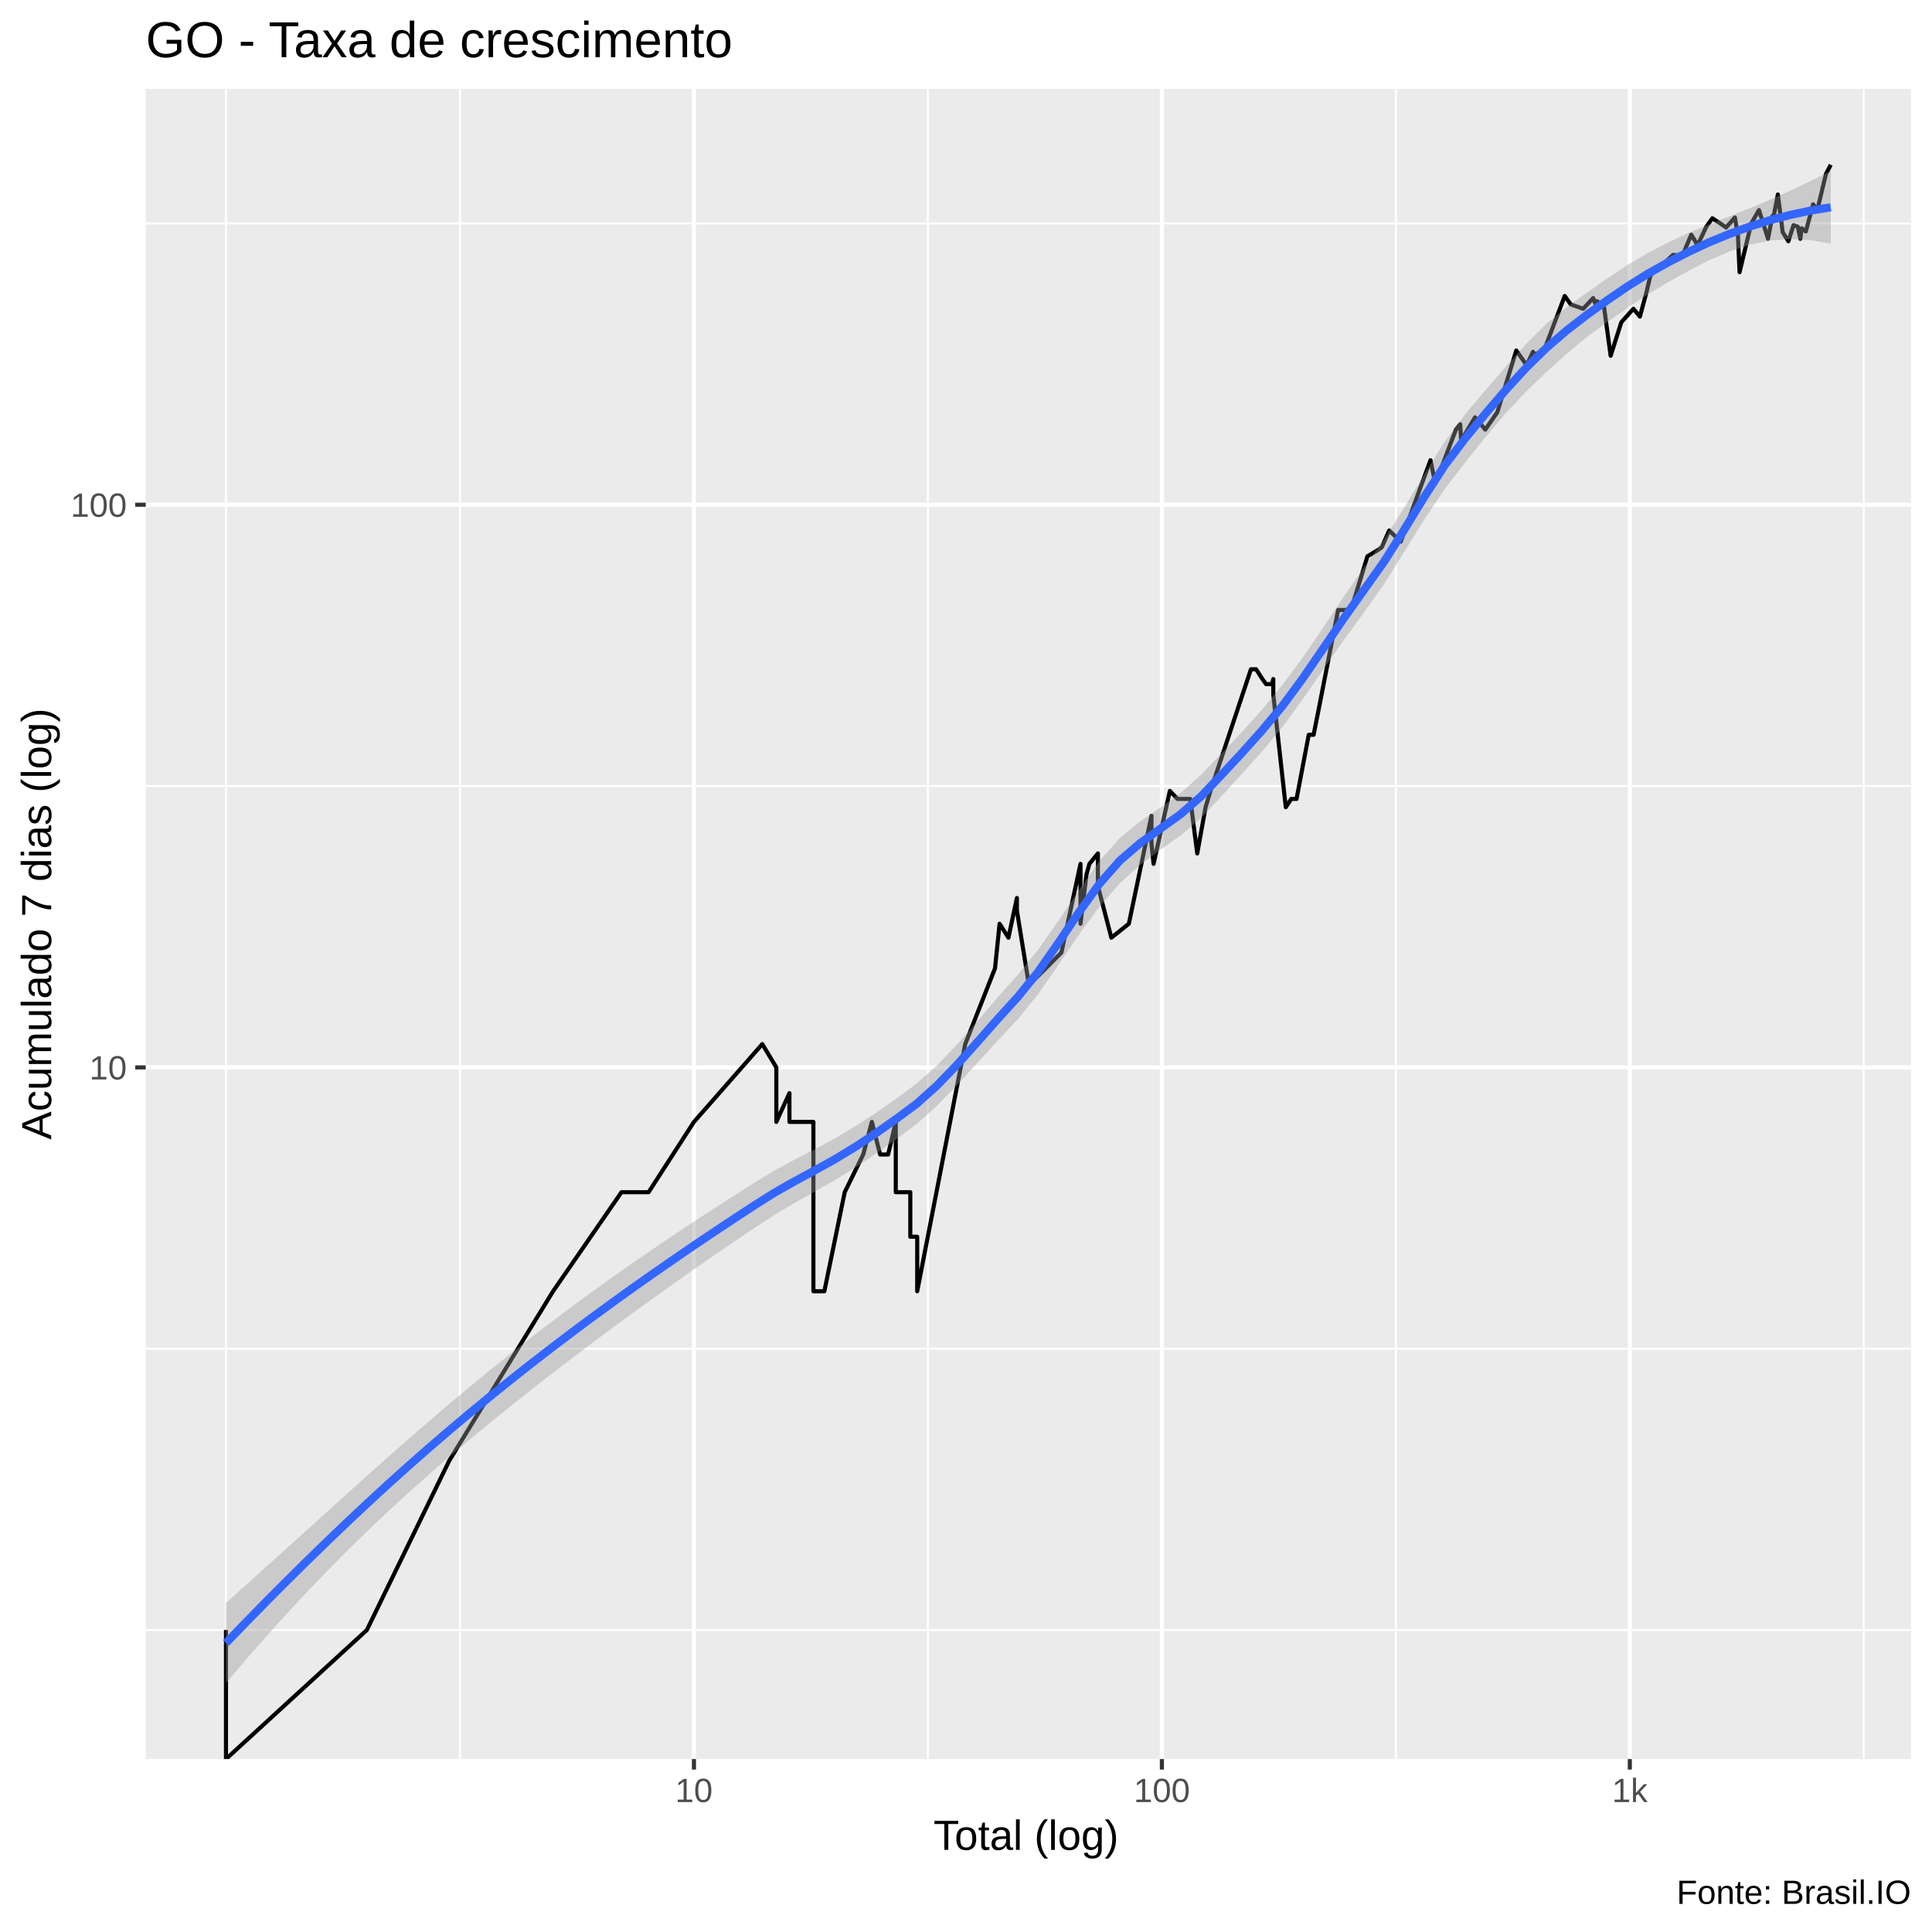
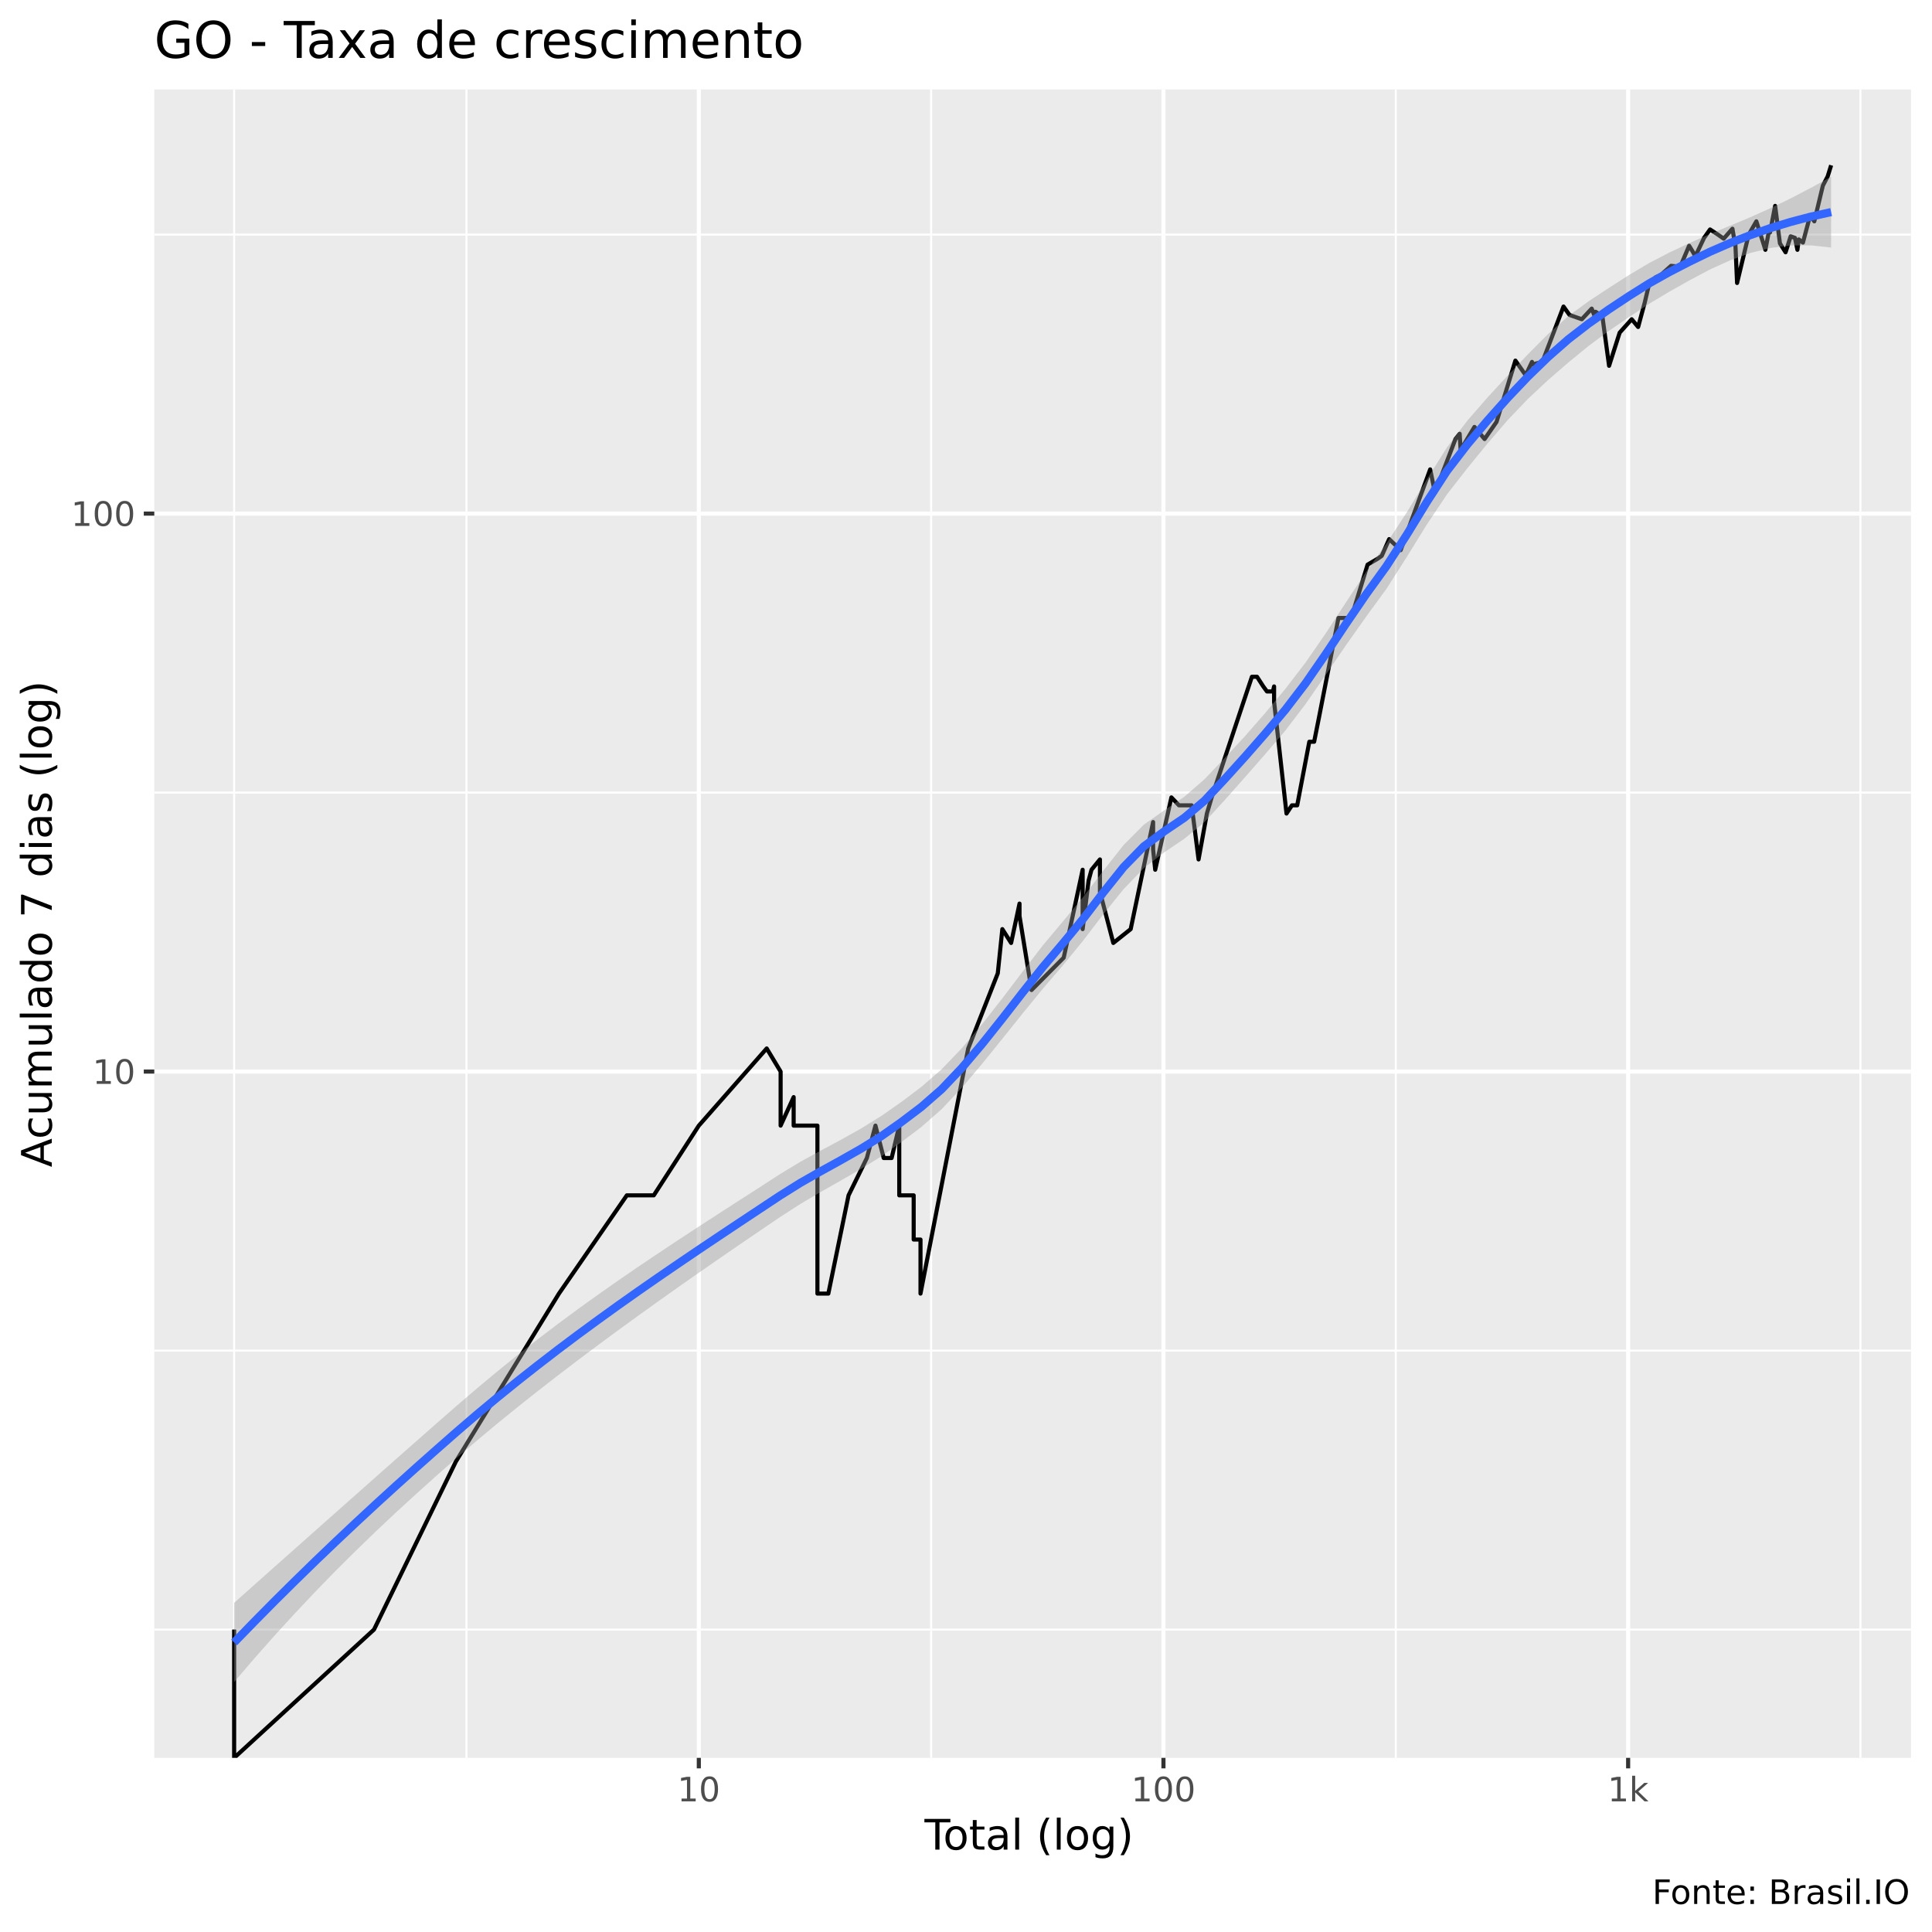
<svg xmlns="http://www.w3.org/2000/svg" viewBox="0 0 504.00 504.00">
  <defs>
    <style type="text/css">
    line, polyline, polygon, path, rect, circle {
      fill: none;
      stroke: #000000;
      stroke-linecap: round;
      stroke-linejoin: round;
      stroke-miterlimit: 10.00;
    }
  </style>
  </defs>
  <rect width="100%" height="100%" style="stroke: none; fill: #FFFFFF;" />
-   <rect x="-0" y="0.00" width="504.00" height="504.00" style="stroke-width: 1.07; stroke: #FFFFFF; fill: #FFFFFF;" />
+   <rect x="0" y="0.00" width="504.00" height="504.00" style="stroke-width: 1.07; stroke: #FFFFFF; fill: #FFFFFF;" />
  <defs>
-     <clipPath id="cpMzguMDJ8NDk4LjUyfDQ1OC44OHwyMy4xOQ==">
-       <rect x="38.02" y="23.19" width="460.50" height="435.69" />
+     <clipPath id="cpNDAuMjV8NDk4LjUyfDQ1OC41N3wyMy4zMw==">
+       <rect x="40.25" y="23.33" width="458.27" height="435.24" />
    </clipPath>
  </defs>
-   <rect x="38.02" y="23.19" width="460.50" height="435.69" style="stroke-width: 1.07; stroke: none; fill: #EBEBEB;" clip-path="url(#cpMzguMDJ8NDk4LjUyfDQ1OC44OHwyMy4xOQ==)" />
-   <polyline points="38.02,425.22 498.52,425.22 " style="stroke-width: 0.53; stroke: #FFFFFF; stroke-linecap: butt;" clip-path="url(#cpMzguMDJ8NDk4LjUyfDQ1OC44OHwyMy4xOQ==)" />
-   <polyline points="38.02,351.83 498.52,351.83 " style="stroke-width: 0.53; stroke: #FFFFFF; stroke-linecap: butt;" clip-path="url(#cpMzguMDJ8NDk4LjUyfDQ1OC44OHwyMy4xOQ==)" />
-   <polyline points="38.02,205.06 498.52,205.06 " style="stroke-width: 0.53; stroke: #FFFFFF; stroke-linecap: butt;" clip-path="url(#cpMzguMDJ8NDk4LjUyfDQ1OC44OHwyMy4xOQ==)" />
-   <polyline points="38.02,58.29 498.52,58.29 " style="stroke-width: 0.53; stroke: #FFFFFF; stroke-linecap: butt;" clip-path="url(#cpMzguMDJ8NDk4LjUyfDQ1OC44OHwyMy4xOQ==)" />
-   <polyline points="58.95,458.88 58.95,23.19 " style="stroke-width: 0.53; stroke: #FFFFFF; stroke-linecap: butt;" clip-path="url(#cpMzguMDJ8NDk4LjUyfDQ1OC44OHwyMy4xOQ==)" />
-   <polyline points="119.99,458.88 119.99,23.19 " style="stroke-width: 0.53; stroke: #FFFFFF; stroke-linecap: butt;" clip-path="url(#cpMzguMDJ8NDk4LjUyfDQ1OC44OHwyMy4xOQ==)" />
-   <polyline points="242.06,458.88 242.06,23.19 " style="stroke-width: 0.53; stroke: #FFFFFF; stroke-linecap: butt;" clip-path="url(#cpMzguMDJ8NDk4LjUyfDQ1OC44OHwyMy4xOQ==)" />
-   <polyline points="364.13,458.88 364.13,23.19 " style="stroke-width: 0.53; stroke: #FFFFFF; stroke-linecap: butt;" clip-path="url(#cpMzguMDJ8NDk4LjUyfDQ1OC44OHwyMy4xOQ==)" />
-   <polyline points="486.20,458.88 486.20,23.19 " style="stroke-width: 0.53; stroke: #FFFFFF; stroke-linecap: butt;" clip-path="url(#cpMzguMDJ8NDk4LjUyfDQ1OC44OHwyMy4xOQ==)" />
-   <polyline points="38.02,278.45 498.52,278.45 " style="stroke-width: 1.07; stroke: #FFFFFF; stroke-linecap: butt;" clip-path="url(#cpMzguMDJ8NDk4LjUyfDQ1OC44OHwyMy4xOQ==)" />
-   <polyline points="38.02,131.67 498.52,131.67 " style="stroke-width: 1.07; stroke: #FFFFFF; stroke-linecap: butt;" clip-path="url(#cpMzguMDJ8NDk4LjUyfDQ1OC44OHwyMy4xOQ==)" />
-   <polyline points="181.03,458.88 181.03,23.19 " style="stroke-width: 1.07; stroke: #FFFFFF; stroke-linecap: butt;" clip-path="url(#cpMzguMDJ8NDk4LjUyfDQ1OC44OHwyMy4xOQ==)" />
-   <polyline points="303.10,458.88 303.10,23.19 " style="stroke-width: 1.07; stroke: #FFFFFF; stroke-linecap: butt;" clip-path="url(#cpMzguMDJ8NDk4LjUyfDQ1OC44OHwyMy4xOQ==)" />
-   <polyline points="425.17,458.88 425.17,23.19 " style="stroke-width: 1.07; stroke: #FFFFFF; stroke-linecap: butt;" clip-path="url(#cpMzguMDJ8NDk4LjUyfDQ1OC44OHwyMy4xOQ==)" />
-   <polyline points="58.95,425.22 58.95,425.22 58.95,425.22 58.95,425.22 58.95,425.22 58.95,425.22 58.95,425.22 58.95,458.88 95.70,425.22 95.70,425.22 117.20,381.04 144.28,336.85 144.28,336.85 162.12,311.01 162.12,311.01 169.20,311.01 181.03,292.67 198.86,272.37 202.52,278.45 202.52,278.45 202.52,292.67 205.94,285.16 205.94,292.67 212.19,292.67 212.19,336.85 215.05,336.85 215.05,336.85 220.36,311.01 225.18,301.18 227.44,292.67 229.60,301.18 229.60,301.18 231.68,301.18 233.68,292.67 233.68,311.01 237.47,311.01 237.47,322.63 239.27,322.63 239.27,322.63 239.27,336.85 251.80,272.37 259.57,252.60 260.76,240.98 263.07,244.62 263.07,244.62 265.28,234.26 265.28,237.53 268.43,257.00 276.89,248.49 281.87,225.35 281.87,240.98 283.42,228.19 284.19,225.35 286.41,222.64 286.41,231.15 289.92,244.62 294.48,240.98 300.38,212.82 300.38,217.54 300.38,220.04 300.93,225.35 305.18,206.33 307.18,208.42 310.51,208.42 312.32,222.64 314.50,210.58 314.50,210.58 315.77,206.33 326.33,174.59 327.68,174.59 329.32,177.14 330.28,178.46 331.85,178.46 332.16,177.14 332.16,181.17 335.42,210.58 336.84,208.42 338.23,208.42 341.41,191.69 342.68,191.69 343.92,185.47 349.07,159.13 351.46,159.13 352.72,158.16 356.73,145.11 359.36,143.55 360.45,142.79 362.39,138.39 365.42,141.29 370.26,127.96 373.17,120.05 374.43,126.18 379.80,112.07 380.92,110.68 381.16,114.95 384.80,108.87 387.46,112.07 390.60,107.55 395.55,91.43 398.26,95.28 399.91,91.77 399.91,92.46 402.66,91.77 408.19,77.21 409.77,79.42 413.01,80.55 415.61,77.76 416.36,79.70 416.61,78.58 418.39,79.70 420.17,92.81 422.95,84.08 426.11,80.55 427.80,82.59 429.54,76.14 430.51,72.00 432.35,69.55 433.85,68.84 436.44,66.50 438.87,66.73 441.20,61.22 442.24,62.93 442.82,64.03 445.12,59.15 446.70,56.94 448.54,58.13 450.28,59.35 452.58,56.74 453.02,59.35 453.33,60.38 453.80,71.01 456.83,58.33 458.86,54.80 459.86,57.93 461.22,62.29 462.36,56.35 462.44,57.73 463.79,50.74 465.05,60.59 466.53,62.93 467.88,58.74 469.00,59.15 469.65,62.29 470.01,59.56 471.09,60.38 472.98,53.29 474.08,54.80 476.33,45.41 477.59,42.99 " style="stroke-width: 1.07; stroke-linecap: butt;" clip-path="url(#cpMzguMDJ8NDk4LjUyfDQ1OC44OHwyMy4xOQ==)" />
-   <polygon points="58.95,418.14 64.25,413.39 69.55,408.62 74.85,403.84 80.15,399.06 85.45,394.27 90.75,389.49 96.05,384.72 101.35,379.99 106.65,375.32 111.95,370.73 117.24,366.20 122.54,361.77 127.84,357.42 133.14,353.16 138.44,349.00 143.74,344.93 149.04,340.95 154.34,337.07 159.64,333.26 164.94,329.54 170.24,325.90 175.54,322.32 180.83,318.81 186.13,315.36 191.43,311.95 196.73,308.59 202.03,305.35 207.33,302.49 212.63,299.77 217.93,296.91 223.23,293.71 228.53,290.28 233.83,286.59 239.13,282.64 244.43,277.92 249.72,272.41 255.02,266.34 260.32,260.10 265.62,254.14 270.92,247.61 276.22,240.03 281.52,232.08 286.82,224.61 292.12,218.61 297.42,214.29 302.72,210.67 308.02,206.83 313.31,202.11 318.61,196.59 323.91,191.03 329.21,185.10 334.51,178.71 339.81,171.58 345.11,163.82 350.41,155.83 355.71,148.19 361.01,140.77 366.31,132.43 371.61,123.64 376.90,115.18 382.20,108.08 387.50,101.79 392.80,95.67 398.10,89.74 403.40,84.45 408.70,80.13 414.00,76.32 419.30,72.64 424.60,69.12 429.90,65.99 435.20,63.24 440.49,60.78 445.79,58.54 451.09,56.45 456.39,54.35 461.69,52.14 466.99,49.77 472.29,47.23 477.59,44.59 477.59,63.56 472.29,62.64 466.99,62.37 461.69,62.77 456.39,63.88 451.09,65.65 445.79,67.92 440.49,70.64 435.20,73.60 429.90,76.79 424.60,80.28 419.30,84.01 414.00,87.90 408.70,92.27 403.40,97.08 398.10,102.17 392.80,107.79 387.50,114.07 382.20,120.69 376.90,127.57 371.61,135.45 366.31,143.97 361.01,152.43 355.71,159.91 350.41,167.18 345.11,174.78 339.81,182.46 334.51,189.72 329.21,196.07 323.91,201.95 318.61,207.76 313.31,213.41 308.02,217.91 302.72,221.68 297.42,225.63 292.12,230.42 286.82,236.49 281.52,243.73 276.22,251.54 270.92,259.19 265.62,265.77 260.32,271.44 255.02,277.23 249.72,282.99 244.43,288.45 239.13,293.22 233.83,297.16 228.53,300.92 223.23,304.52 217.93,307.78 212.63,310.79 207.33,313.78 202.03,316.94 196.73,320.39 191.43,323.97 186.13,327.59 180.83,331.27 175.54,335.01 170.24,338.79 164.94,342.63 159.64,346.51 154.34,350.46 149.04,354.46 143.74,358.53 138.44,362.66 133.14,366.87 127.84,371.16 122.54,375.53 117.24,380.01 111.95,384.60 106.65,389.32 101.35,394.18 96.05,399.19 90.75,404.37 85.45,409.72 80.15,415.24 74.85,420.93 69.55,426.80 64.25,432.85 58.95,439.07 " style="stroke-width: 0.00; stroke: none; fill: #999999; fill-opacity: 0.40;" clip-path="url(#cpMzguMDJ8NDk4LjUyfDQ1OC44OHwyMy4xOQ==)" />
-   <polyline points="58.95,418.14 64.25,413.39 69.55,408.62 74.85,403.84 80.15,399.06 85.45,394.27 90.75,389.49 96.05,384.72 101.35,379.99 106.65,375.32 111.95,370.73 117.24,366.20 122.54,361.77 127.84,357.42 133.14,353.16 138.44,349.00 143.74,344.93 149.04,340.95 154.34,337.07 159.64,333.26 164.94,329.54 170.24,325.90 175.54,322.32 180.83,318.81 186.13,315.36 191.43,311.95 196.73,308.59 202.03,305.35 207.33,302.49 212.63,299.77 217.93,296.91 223.23,293.71 228.53,290.28 233.83,286.59 239.13,282.64 244.43,277.92 249.72,272.41 255.02,266.34 260.32,260.10 265.62,254.14 270.92,247.61 276.22,240.03 281.52,232.08 286.82,224.61 292.12,218.61 297.42,214.29 302.72,210.67 308.02,206.83 313.31,202.11 318.61,196.59 323.91,191.03 329.21,185.10 334.51,178.71 339.81,171.58 345.11,163.82 350.41,155.83 355.71,148.19 361.01,140.77 366.31,132.43 371.61,123.64 376.90,115.18 382.20,108.08 387.50,101.79 392.80,95.67 398.10,89.74 403.40,84.45 408.70,80.13 414.00,76.32 419.30,72.64 424.60,69.12 429.90,65.99 435.20,63.24 440.49,60.78 445.79,58.54 451.09,56.45 456.39,54.35 461.69,52.14 466.99,49.77 472.29,47.23 477.59,44.59 " style="stroke-width: 2.13; stroke: none;" clip-path="url(#cpMzguMDJ8NDk4LjUyfDQ1OC44OHwyMy4xOQ==)" />
-   <polyline points="477.59,63.56 472.29,62.64 466.99,62.37 461.69,62.77 456.39,63.88 451.09,65.65 445.79,67.92 440.49,70.64 435.20,73.60 429.90,76.79 424.60,80.28 419.30,84.01 414.00,87.90 408.70,92.27 403.40,97.08 398.10,102.17 392.80,107.79 387.50,114.07 382.20,120.69 376.90,127.57 371.61,135.45 366.31,143.97 361.01,152.43 355.71,159.91 350.41,167.18 345.11,174.78 339.81,182.46 334.51,189.72 329.21,196.07 323.91,201.95 318.61,207.76 313.31,213.41 308.02,217.91 302.72,221.68 297.42,225.63 292.12,230.42 286.82,236.49 281.52,243.73 276.22,251.54 270.92,259.19 265.62,265.77 260.32,271.44 255.02,277.23 249.72,282.99 244.43,288.45 239.13,293.22 233.83,297.16 228.53,300.92 223.23,304.52 217.93,307.78 212.63,310.79 207.33,313.78 202.03,316.94 196.73,320.39 191.43,323.97 186.13,327.59 180.83,331.27 175.54,335.01 170.24,338.79 164.94,342.63 159.64,346.51 154.34,350.46 149.04,354.46 143.74,358.53 138.44,362.66 133.14,366.87 127.84,371.16 122.54,375.53 117.24,380.01 111.95,384.60 106.65,389.32 101.35,394.18 96.05,399.19 90.75,404.37 85.45,409.72 80.15,415.24 74.85,420.93 69.55,426.80 64.25,432.85 58.95,439.07 " style="stroke-width: 2.13; stroke: none;" clip-path="url(#cpMzguMDJ8NDk4LjUyfDQ1OC44OHwyMy4xOQ==)" />
-   <polyline points="58.95,428.61 64.25,423.12 69.55,417.71 74.85,412.39 80.15,407.15 85.45,402.00 90.75,396.93 96.05,391.96 101.35,387.08 106.65,382.32 111.95,377.66 117.24,373.11 122.54,368.65 127.84,364.29 133.14,360.02 138.44,355.83 143.74,351.73 149.04,347.71 154.34,343.76 159.64,339.89 164.94,336.08 170.24,332.34 175.54,328.67 180.83,325.04 186.13,321.48 191.43,317.96 196.73,314.49 202.03,311.14 207.33,308.14 212.63,305.28 217.93,302.34 223.23,299.11 228.53,295.60 233.83,291.87 239.13,287.93 244.43,283.19 249.72,277.70 255.02,271.79 260.32,265.77 265.62,259.95 270.92,253.40 276.22,245.79 281.52,237.90 286.82,230.55 292.12,224.52 297.42,219.96 302.72,216.17 308.02,212.37 313.31,207.76 318.61,202.18 323.91,196.49 329.21,190.58 334.51,184.21 339.81,177.02 345.11,169.30 350.41,161.50 355.71,154.05 361.01,146.60 366.31,138.20 371.61,129.54 376.90,121.37 382.20,114.38 387.50,107.93 392.80,101.73 398.10,95.95 403.40,90.76 408.70,86.20 414.00,82.11 419.30,78.32 424.60,74.70 429.90,71.39 435.20,68.42 440.49,65.71 445.79,63.23 451.09,61.05 456.39,59.12 461.69,57.45 466.99,56.07 472.29,54.94 477.59,54.07 " style="stroke-width: 2.13; stroke: #3366FF; stroke-linecap: butt;" clip-path="url(#cpMzguMDJ8NDk4LjUyfDQ1OC44OHwyMy4xOQ==)" />
+   <rect x="40.25" y="23.33" width="458.27" height="435.24" style="stroke-width: 1.07; stroke: none; fill: #EBEBEB;" clip-path="url(#cpNDAuMjV8NDk4LjUyfDQ1OC41N3wyMy4zMw==)" />
+   <polyline points="40.25,425.10 498.52,425.10 " style="stroke-width: 0.53; stroke: #FFFFFF; stroke-linecap: butt;" clip-path="url(#cpNDAuMjV8NDk4LjUyfDQ1OC41N3wyMy4zMw==)" />
+   <polyline points="40.25,352.32 498.52,352.32 " style="stroke-width: 0.53; stroke: #FFFFFF; stroke-linecap: butt;" clip-path="url(#cpNDAuMjV8NDk4LjUyfDQ1OC41N3wyMy4zMw==)" />
+   <polyline points="40.25,206.76 498.52,206.76 " style="stroke-width: 0.53; stroke: #FFFFFF; stroke-linecap: butt;" clip-path="url(#cpNDAuMjV8NDk4LjUyfDQ1OC41N3wyMy4zMw==)" />
+   <polyline points="40.25,61.20 498.52,61.20 " style="stroke-width: 0.53; stroke: #FFFFFF; stroke-linecap: butt;" clip-path="url(#cpNDAuMjV8NDk4LjUyfDQ1OC41N3wyMy4zMw==)" />
+   <polyline points="61.08,458.57 61.08,23.33 " style="stroke-width: 0.53; stroke: #FFFFFF; stroke-linecap: butt;" clip-path="url(#cpNDAuMjV8NDk4LjUyfDQ1OC41N3wyMy4zMw==)" />
+   <polyline points="121.69,458.57 121.69,23.33 " style="stroke-width: 0.53; stroke: #FFFFFF; stroke-linecap: butt;" clip-path="url(#cpNDAuMjV8NDk4LjUyfDQ1OC41N3wyMy4zMw==)" />
+   <polyline points="242.90,458.57 242.90,23.33 " style="stroke-width: 0.53; stroke: #FFFFFF; stroke-linecap: butt;" clip-path="url(#cpNDAuMjV8NDk4LjUyfDQ1OC41N3wyMy4zMw==)" />
+   <polyline points="364.12,458.57 364.12,23.33 " style="stroke-width: 0.53; stroke: #FFFFFF; stroke-linecap: butt;" clip-path="url(#cpNDAuMjV8NDk4LjUyfDQ1OC41N3wyMy4zMw==)" />
+   <polyline points="485.33,458.57 485.33,23.33 " style="stroke-width: 0.53; stroke: #FFFFFF; stroke-linecap: butt;" clip-path="url(#cpNDAuMjV8NDk4LjUyfDQ1OC41N3wyMy4zMw==)" />
+   <polyline points="40.25,279.54 498.52,279.54 " style="stroke-width: 1.07; stroke: #FFFFFF; stroke-linecap: butt;" clip-path="url(#cpNDAuMjV8NDk4LjUyfDQ1OC41N3wyMy4zMw==)" />
+   <polyline points="40.25,133.98 498.52,133.98 " style="stroke-width: 1.07; stroke: #FFFFFF; stroke-linecap: butt;" clip-path="url(#cpNDAuMjV8NDk4LjUyfDQ1OC41N3wyMy4zMw==)" />
+   <polyline points="182.30,458.57 182.30,23.33 " style="stroke-width: 1.07; stroke: #FFFFFF; stroke-linecap: butt;" clip-path="url(#cpNDAuMjV8NDk4LjUyfDQ1OC41N3wyMy4zMw==)" />
+   <polyline points="303.51,458.57 303.51,23.33 " style="stroke-width: 1.07; stroke: #FFFFFF; stroke-linecap: butt;" clip-path="url(#cpNDAuMjV8NDk4LjUyfDQ1OC41N3wyMy4zMw==)" />
+   <polyline points="424.73,458.57 424.73,23.33 " style="stroke-width: 1.07; stroke: #FFFFFF; stroke-linecap: butt;" clip-path="url(#cpNDAuMjV8NDk4LjUyfDQ1OC41N3wyMy4zMw==)" />
+   <polyline points="61.08,425.10 61.08,425.10 61.08,425.10 61.08,425.10 61.08,425.10 61.08,425.10 61.08,425.10 61.08,458.57 97.57,425.10 97.57,425.10 118.92,381.28 145.81,337.46 145.81,337.46 163.52,311.83 163.52,311.83 170.55,311.83 182.30,293.64 200.01,273.51 203.64,279.54 203.64,279.54 203.64,293.64 207.04,286.20 207.04,293.64 213.24,293.64 213.24,337.46 216.09,337.46 216.09,337.46 221.36,311.83 226.14,302.09 228.38,293.64 230.53,302.09 230.53,302.09 232.60,302.09 234.59,293.64 234.59,311.83 238.35,311.83 238.35,323.36 240.13,323.36 240.13,323.36 240.13,337.46 252.58,273.51 260.29,253.91 261.48,242.38 263.77,245.99 263.77,245.99 265.96,235.72 265.96,238.96 269.09,258.27 277.49,249.83 282.43,226.89 282.43,242.38 283.98,229.70 284.74,226.89 286.94,224.20 286.94,232.64 290.43,245.99 294.96,242.38 300.81,214.45 300.81,219.14 300.81,221.61 301.36,226.89 305.58,208.02 307.56,210.09 310.87,210.09 312.67,224.20 314.84,212.23 314.84,212.23 316.09,208.02 326.58,176.55 327.92,176.55 329.55,179.07 330.51,180.38 332.06,180.38 332.37,179.07 332.37,183.07 335.61,212.23 337.02,210.09 338.40,210.09 341.56,193.50 342.82,193.50 344.05,187.33 349.16,161.21 351.54,161.21 352.79,160.25 356.76,147.30 359.38,145.76 360.46,145.00 362.39,140.64 365.40,143.51 370.21,130.30 373.09,122.45 374.34,128.53 379.68,114.54 380.78,113.16 381.03,117.39 384.64,111.37 387.28,114.54 390.40,110.06 395.32,94.07 398.01,97.89 399.65,94.41 399.65,95.09 402.37,94.41 407.87,79.97 409.44,82.16 412.65,83.28 415.23,80.51 415.98,82.44 416.23,81.33 418.00,82.44 419.76,95.43 422.52,86.78 425.66,83.28 427.34,85.30 429.07,78.90 430.03,74.81 431.85,72.37 433.35,71.66 435.92,69.35 438.33,69.57 440.64,64.11 441.68,65.81 442.25,66.89 444.54,62.05 446.10,59.86 447.93,61.05 449.66,62.26 451.94,59.67 452.38,62.26 452.69,63.28 453.15,73.82 456.16,61.25 458.18,57.74 459.17,60.85 460.53,65.17 461.66,59.28 461.74,60.65 463.08,53.71 464.33,63.49 465.80,65.81 467.13,61.65 468.25,62.05 468.89,65.17 469.25,62.46 470.33,63.28 472.20,56.25 473.30,57.74 475.53,48.43 476.78,46.03 477.69,43.11 " style="stroke-width: 1.07; stroke-linecap: butt;" clip-path="url(#cpNDAuMjV8NDk4LjUyfDQ1OC41N3wyMy4zMw==)" />
+   <polygon points="61.08,418.13 66.36,413.42 71.63,408.73 76.91,404.04 82.18,399.36 87.45,394.68 92.73,390.00 98.00,385.33 103.27,380.66 108.55,376.01 113.82,371.37 119.09,366.76 124.37,362.23 129.64,357.84 134.91,353.57 140.19,349.44 145.46,345.43 150.73,341.53 156.01,337.74 161.28,334.04 166.55,330.42 171.83,326.87 177.10,323.37 182.37,319.92 187.65,316.50 192.92,313.10 198.20,309.71 203.47,306.30 208.74,303.10 214.02,300.21 219.29,297.38 224.56,294.43 229.84,291.16 235.11,287.49 240.38,283.51 245.66,278.92 250.93,273.42 256.20,267.18 261.48,260.44 266.75,253.49 272.02,246.66 277.30,240.34 282.57,234.00 287.84,227.11 293.12,220.43 298.39,215.13 303.67,211.42 308.94,207.86 314.21,203.29 319.49,197.74 324.76,192.06 330.03,186.03 335.31,179.69 340.58,172.84 345.85,165.20 351.13,157.12 356.40,149.15 361.67,141.80 366.95,133.72 372.22,125.06 377.49,116.69 382.77,109.75 388.04,103.70 393.31,97.98 398.59,92.42 403.86,87.13 409.13,82.45 414.41,78.60 419.68,75.12 424.96,71.74 430.23,68.61 435.50,65.87 440.78,63.39 446.05,61.07 451.32,58.88 456.60,56.67 461.87,54.31 467.14,51.75 472.42,49.00 477.69,46.09 477.69,64.58 472.42,64.01 467.14,64.03 461.87,64.68 456.60,66.00 451.32,67.92 446.05,70.31 440.78,73.11 435.50,76.08 430.23,79.24 424.96,82.72 419.68,86.34 414.41,90.25 409.13,94.57 403.86,99.13 398.59,104.06 393.31,109.59 388.04,115.71 382.77,122.17 377.49,128.95 372.22,136.83 366.95,145.36 361.67,153.63 356.40,160.85 351.13,168.31 345.85,176.04 340.58,183.67 335.31,190.58 330.03,196.77 324.76,202.78 319.49,208.73 314.21,214.46 308.94,218.82 303.67,222.38 298.39,226.46 293.12,231.95 287.84,238.48 282.57,245.37 277.30,251.81 272.02,257.96 266.75,264.41 261.48,270.99 256.20,277.52 250.93,283.74 245.66,289.34 240.38,293.97 235.11,297.96 229.84,301.71 224.56,304.97 219.29,308.00 214.02,310.99 208.74,314.11 203.47,317.51 198.20,321.09 192.92,324.69 187.65,328.31 182.37,331.97 177.10,335.66 171.83,339.40 166.55,343.18 161.28,347.01 156.01,350.90 150.73,354.85 145.46,358.87 140.19,362.97 134.91,367.16 129.64,371.44 124.37,375.84 119.09,380.36 113.82,385.00 108.55,389.74 103.27,394.58 98.00,399.54 92.73,404.64 87.45,409.89 82.18,415.31 76.91,420.90 71.63,426.67 66.36,432.63 61.08,438.79 " style="stroke-width: 0.00; stroke: none; fill: #999999; fill-opacity: 0.40;" clip-path="url(#cpNDAuMjV8NDk4LjUyfDQ1OC41N3wyMy4zMw==)" />
+   <polyline points="61.08,418.13 66.36,413.42 71.63,408.73 76.91,404.04 82.18,399.36 87.45,394.68 92.73,390.00 98.00,385.33 103.27,380.66 108.55,376.01 113.82,371.37 119.09,366.76 124.37,362.23 129.64,357.84 134.91,353.57 140.19,349.44 145.46,345.43 150.73,341.53 156.01,337.74 161.28,334.04 166.55,330.42 171.83,326.87 177.10,323.37 182.37,319.92 187.65,316.50 192.92,313.10 198.20,309.71 203.47,306.30 208.74,303.10 214.02,300.21 219.29,297.38 224.56,294.43 229.84,291.16 235.11,287.49 240.38,283.51 245.66,278.92 250.93,273.42 256.20,267.18 261.48,260.44 266.75,253.49 272.02,246.66 277.30,240.34 282.57,234.00 287.84,227.11 293.12,220.43 298.39,215.13 303.67,211.42 308.94,207.86 314.21,203.29 319.49,197.74 324.76,192.06 330.03,186.03 335.31,179.69 340.58,172.84 345.85,165.20 351.13,157.12 356.40,149.15 361.67,141.80 366.95,133.72 372.22,125.06 377.49,116.69 382.77,109.75 388.04,103.70 393.31,97.98 398.59,92.42 403.86,87.13 409.13,82.45 414.41,78.60 419.68,75.12 424.96,71.74 430.23,68.61 435.50,65.87 440.78,63.39 446.05,61.07 451.32,58.88 456.60,56.67 461.87,54.31 467.14,51.75 472.42,49.00 477.69,46.09 " style="stroke-width: 2.13; stroke: none;" clip-path="url(#cpNDAuMjV8NDk4LjUyfDQ1OC41N3wyMy4zMw==)" />
+   <polyline points="477.69,64.58 472.42,64.01 467.14,64.03 461.87,64.68 456.60,66.00 451.32,67.92 446.05,70.31 440.78,73.11 435.50,76.08 430.23,79.24 424.96,82.72 419.68,86.34 414.41,90.25 409.13,94.57 403.86,99.13 398.59,104.06 393.31,109.59 388.04,115.71 382.77,122.17 377.49,128.95 372.22,136.83 366.95,145.36 361.67,153.63 356.40,160.85 351.13,168.31 345.85,176.04 340.58,183.67 335.31,190.58 330.03,196.77 324.76,202.78 319.49,208.73 314.21,214.46 308.94,218.82 303.67,222.38 298.39,226.46 293.12,231.95 287.84,238.48 282.57,245.37 277.30,251.81 272.02,257.96 266.75,264.41 261.48,270.99 256.20,277.52 250.93,283.74 245.66,289.34 240.38,293.97 235.11,297.96 229.84,301.71 224.56,304.97 219.29,308.00 214.02,310.99 208.74,314.11 203.47,317.51 198.20,321.09 192.92,324.69 187.65,328.31 182.37,331.97 177.10,335.66 171.83,339.40 166.55,343.18 161.28,347.01 156.01,350.90 150.73,354.85 145.46,358.87 140.19,362.97 134.91,367.16 129.64,371.44 124.37,375.84 119.09,380.36 113.82,385.00 108.55,389.74 103.27,394.58 98.00,399.54 92.73,404.64 87.45,409.89 82.18,415.31 76.91,420.90 71.63,426.67 66.36,432.63 61.08,438.79 " style="stroke-width: 2.13; stroke: none;" clip-path="url(#cpNDAuMjV8NDk4LjUyfDQ1OC41N3wyMy4zMw==)" />
+   <polyline points="61.08,428.46 66.36,423.03 71.63,417.70 76.91,412.47 82.18,407.33 87.45,402.29 92.73,397.32 98.00,392.43 103.27,387.62 108.55,382.87 113.82,378.19 119.09,373.56 124.37,369.03 129.64,364.64 134.91,360.37 140.19,356.21 145.46,352.15 150.73,348.19 156.01,344.32 161.28,340.52 166.55,336.80 171.83,333.13 177.10,329.52 182.37,325.95 187.65,322.41 192.92,318.90 198.20,315.40 203.47,311.91 208.74,308.61 214.02,305.60 219.29,302.69 224.56,299.70 229.84,296.44 235.11,292.73 240.38,288.74 245.66,284.13 250.93,278.58 256.20,272.35 261.48,265.72 266.75,258.95 272.02,252.31 277.30,246.08 282.57,239.69 287.84,232.79 293.12,226.19 298.39,220.79 303.67,216.90 308.94,213.34 314.21,208.88 319.49,203.24 324.76,197.42 330.03,191.40 335.31,185.14 340.58,178.25 345.85,170.62 351.13,162.71 356.40,155.00 361.67,147.71 366.95,139.54 372.22,130.94 377.49,122.82 382.77,115.96 388.04,109.71 393.31,103.79 398.59,98.24 403.86,93.13 409.13,88.51 414.41,84.43 419.68,80.73 424.96,77.23 430.23,73.92 435.50,70.97 440.78,68.25 446.05,65.69 451.32,63.40 456.60,61.34 461.87,59.49 467.14,57.89 472.42,56.50 477.69,55.33 " style="stroke-width: 2.13; stroke: #3366FF; stroke-linecap: butt;" clip-path="url(#cpNDAuMjV8NDk4LjUyfDQ1OC41N3wyMy4zMw==)" />
  <defs>
    <clipPath id="cpMC4wMHw1MDQuMDB8NTA0LjAwfDAuMDA=">
      <rect x="0.00" y="0.00" width="504.00" height="504.00" />
    </clipPath>
  </defs>
  <g clip-path="url(#cpMC4wMHw1MDQuMDB8NTA0LjAwfDAuMDA=)">
-     <text x="23.30" y="281.60" style="font-size: 8.80px; fill: #4D4D4D; font-family: Arial;" textLength="9.79px" lengthAdjust="spacingAndGlyphs">10</text>
+     <text x="24.13" y="282.75" style="font-size: 8.80px; fill: #4D4D4D; font-family: DejaVu Sans;" textLength="11.20px" lengthAdjust="spacingAndGlyphs">10</text>
  </g>
  <g clip-path="url(#cpMC4wMHw1MDQuMDB8NTA0LjAwfDAuMDA=)">
-     <text x="18.41" y="134.82" style="font-size: 8.80px; fill: #4D4D4D; font-family: Arial;" textLength="14.68px" lengthAdjust="spacingAndGlyphs">100</text>
+     <text x="18.53" y="137.19" style="font-size: 8.80px; fill: #4D4D4D; font-family: DejaVu Sans;" textLength="16.80px" lengthAdjust="spacingAndGlyphs">100</text>
  </g>
-   <polyline points="35.28,278.45 38.02,278.45 " style="stroke-width: 1.07; stroke: #333333; stroke-linecap: butt;" clip-path="url(#cpMC4wMHw1MDQuMDB8NTA0LjAwfDAuMDA=)" />
-   <polyline points="35.28,131.67 38.02,131.67 " style="stroke-width: 1.07; stroke: #333333; stroke-linecap: butt;" clip-path="url(#cpMC4wMHw1MDQuMDB8NTA0LjAwfDAuMDA=)" />
-   <polyline points="181.03,461.62 181.03,458.88 " style="stroke-width: 1.07; stroke: #333333; stroke-linecap: butt;" clip-path="url(#cpMC4wMHw1MDQuMDB8NTA0LjAwfDAuMDA=)" />
-   <polyline points="303.10,461.62 303.10,458.88 " style="stroke-width: 1.07; stroke: #333333; stroke-linecap: butt;" clip-path="url(#cpMC4wMHw1MDQuMDB8NTA0LjAwfDAuMDA=)" />
-   <polyline points="425.17,461.62 425.17,458.88 " style="stroke-width: 1.07; stroke: #333333; stroke-linecap: butt;" clip-path="url(#cpMC4wMHw1MDQuMDB8NTA0LjAwfDAuMDA=)" />
+   <polyline points="37.51,279.54 40.25,279.54 " style="stroke-width: 1.07; stroke: #333333; stroke-linecap: butt;" clip-path="url(#cpMC4wMHw1MDQuMDB8NTA0LjAwfDAuMDA=)" />
+   <polyline points="37.51,133.98 40.25,133.98 " style="stroke-width: 1.07; stroke: #333333; stroke-linecap: butt;" clip-path="url(#cpMC4wMHw1MDQuMDB8NTA0LjAwfDAuMDA=)" />
+   <polyline points="182.30,461.31 182.30,458.57 " style="stroke-width: 1.07; stroke: #333333; stroke-linecap: butt;" clip-path="url(#cpMC4wMHw1MDQuMDB8NTA0LjAwfDAuMDA=)" />
+   <polyline points="303.51,461.31 303.51,458.57 " style="stroke-width: 1.07; stroke: #333333; stroke-linecap: butt;" clip-path="url(#cpMC4wMHw1MDQuMDB8NTA0LjAwfDAuMDA=)" />
+   <polyline points="424.73,461.31 424.73,458.57 " style="stroke-width: 1.07; stroke: #333333; stroke-linecap: butt;" clip-path="url(#cpMC4wMHw1MDQuMDB8NTA0LjAwfDAuMDA=)" />
  <g clip-path="url(#cpMC4wMHw1MDQuMDB8NTA0LjAwfDAuMDA=)">
-     <text x="176.13" y="470.11" style="font-size: 8.80px; fill: #4D4D4D; font-family: Arial;" textLength="9.79px" lengthAdjust="spacingAndGlyphs">10</text>
+     <text x="176.70" y="469.92" style="font-size: 8.80px; fill: #4D4D4D; font-family: DejaVu Sans;" textLength="11.20px" lengthAdjust="spacingAndGlyphs">10</text>
  </g>
  <g clip-path="url(#cpMC4wMHw1MDQuMDB8NTA0LjAwfDAuMDA=)">
-     <text x="295.76" y="470.11" style="font-size: 8.80px; fill: #4D4D4D; font-family: Arial;" textLength="14.68px" lengthAdjust="spacingAndGlyphs">100</text>
+     <text x="295.11" y="469.92" style="font-size: 8.80px; fill: #4D4D4D; font-family: DejaVu Sans;" textLength="16.80px" lengthAdjust="spacingAndGlyphs">100</text>
  </g>
  <g clip-path="url(#cpMC4wMHw1MDQuMDB8NTA0LjAwfDAuMDA=)">
-     <text x="420.52" y="470.11" style="font-size: 8.80px; fill: #4D4D4D; font-family: Arial;" textLength="9.29px" lengthAdjust="spacingAndGlyphs">1k</text>
+     <text x="419.38" y="469.92" style="font-size: 8.80px; fill: #4D4D4D; font-family: DejaVu Sans;" textLength="10.69px" lengthAdjust="spacingAndGlyphs">1k</text>
  </g>
  <g clip-path="url(#cpMC4wMHw1MDQuMDB8NTA0LjAwfDAuMDA=)">
-     <text x="243.51" y="482.57" style="font-size: 11.00px; font-family: Arial;" textLength="49.52px" lengthAdjust="spacingAndGlyphs">Total (log)</text>
+     <text x="241.18" y="482.51" style="font-size: 11.00px; font-family: DejaVu Sans;" textLength="56.41px" lengthAdjust="spacingAndGlyphs">Total (log)</text>
  </g>
  <g clip-path="url(#cpMC4wMHw1MDQuMDB8NTA0LjAwfDAuMDA=)">
-     <text transform="translate(13.35,297.28) rotate(-90)" style="font-size: 11.00px; font-family: Arial;" textLength="112.50px" lengthAdjust="spacingAndGlyphs">Acumulado 7 dias (log)</text>
+     <text transform="translate(13.50,304.49) rotate(-90)" style="font-size: 11.00px; font-family: DejaVu Sans;" textLength="127.09px" lengthAdjust="spacingAndGlyphs">Acumulado 7 dias (log)</text>
  </g>
  <g clip-path="url(#cpMC4wMHw1MDQuMDB8NTA0LjAwfDAuMDA=)">
-     <text x="38.02" y="14.93" style="font-size: 13.20px; font-family: Arial;" textLength="154.78px" lengthAdjust="spacingAndGlyphs">GO - Taxa de crescimento</text>
+     <text x="40.25" y="15.10" style="font-size: 13.20px; font-family: DejaVu Sans;" textLength="171.92px" lengthAdjust="spacingAndGlyphs">GO - Taxa de crescimento</text>
  </g>
  <g clip-path="url(#cpMC4wMHw1MDQuMDB8NTA0LjAwfDAuMDA=)">
-     <text x="437.39" y="496.67" style="font-size: 8.80px; font-family: Arial;" textLength="61.13px" lengthAdjust="spacingAndGlyphs">Fonte: Brasil.IO</text>
+     <text x="431.03" y="496.69" style="font-size: 8.80px; font-family: DejaVu Sans;" textLength="67.49px" lengthAdjust="spacingAndGlyphs">Fonte: Brasil.IO</text>
  </g>
</svg>
